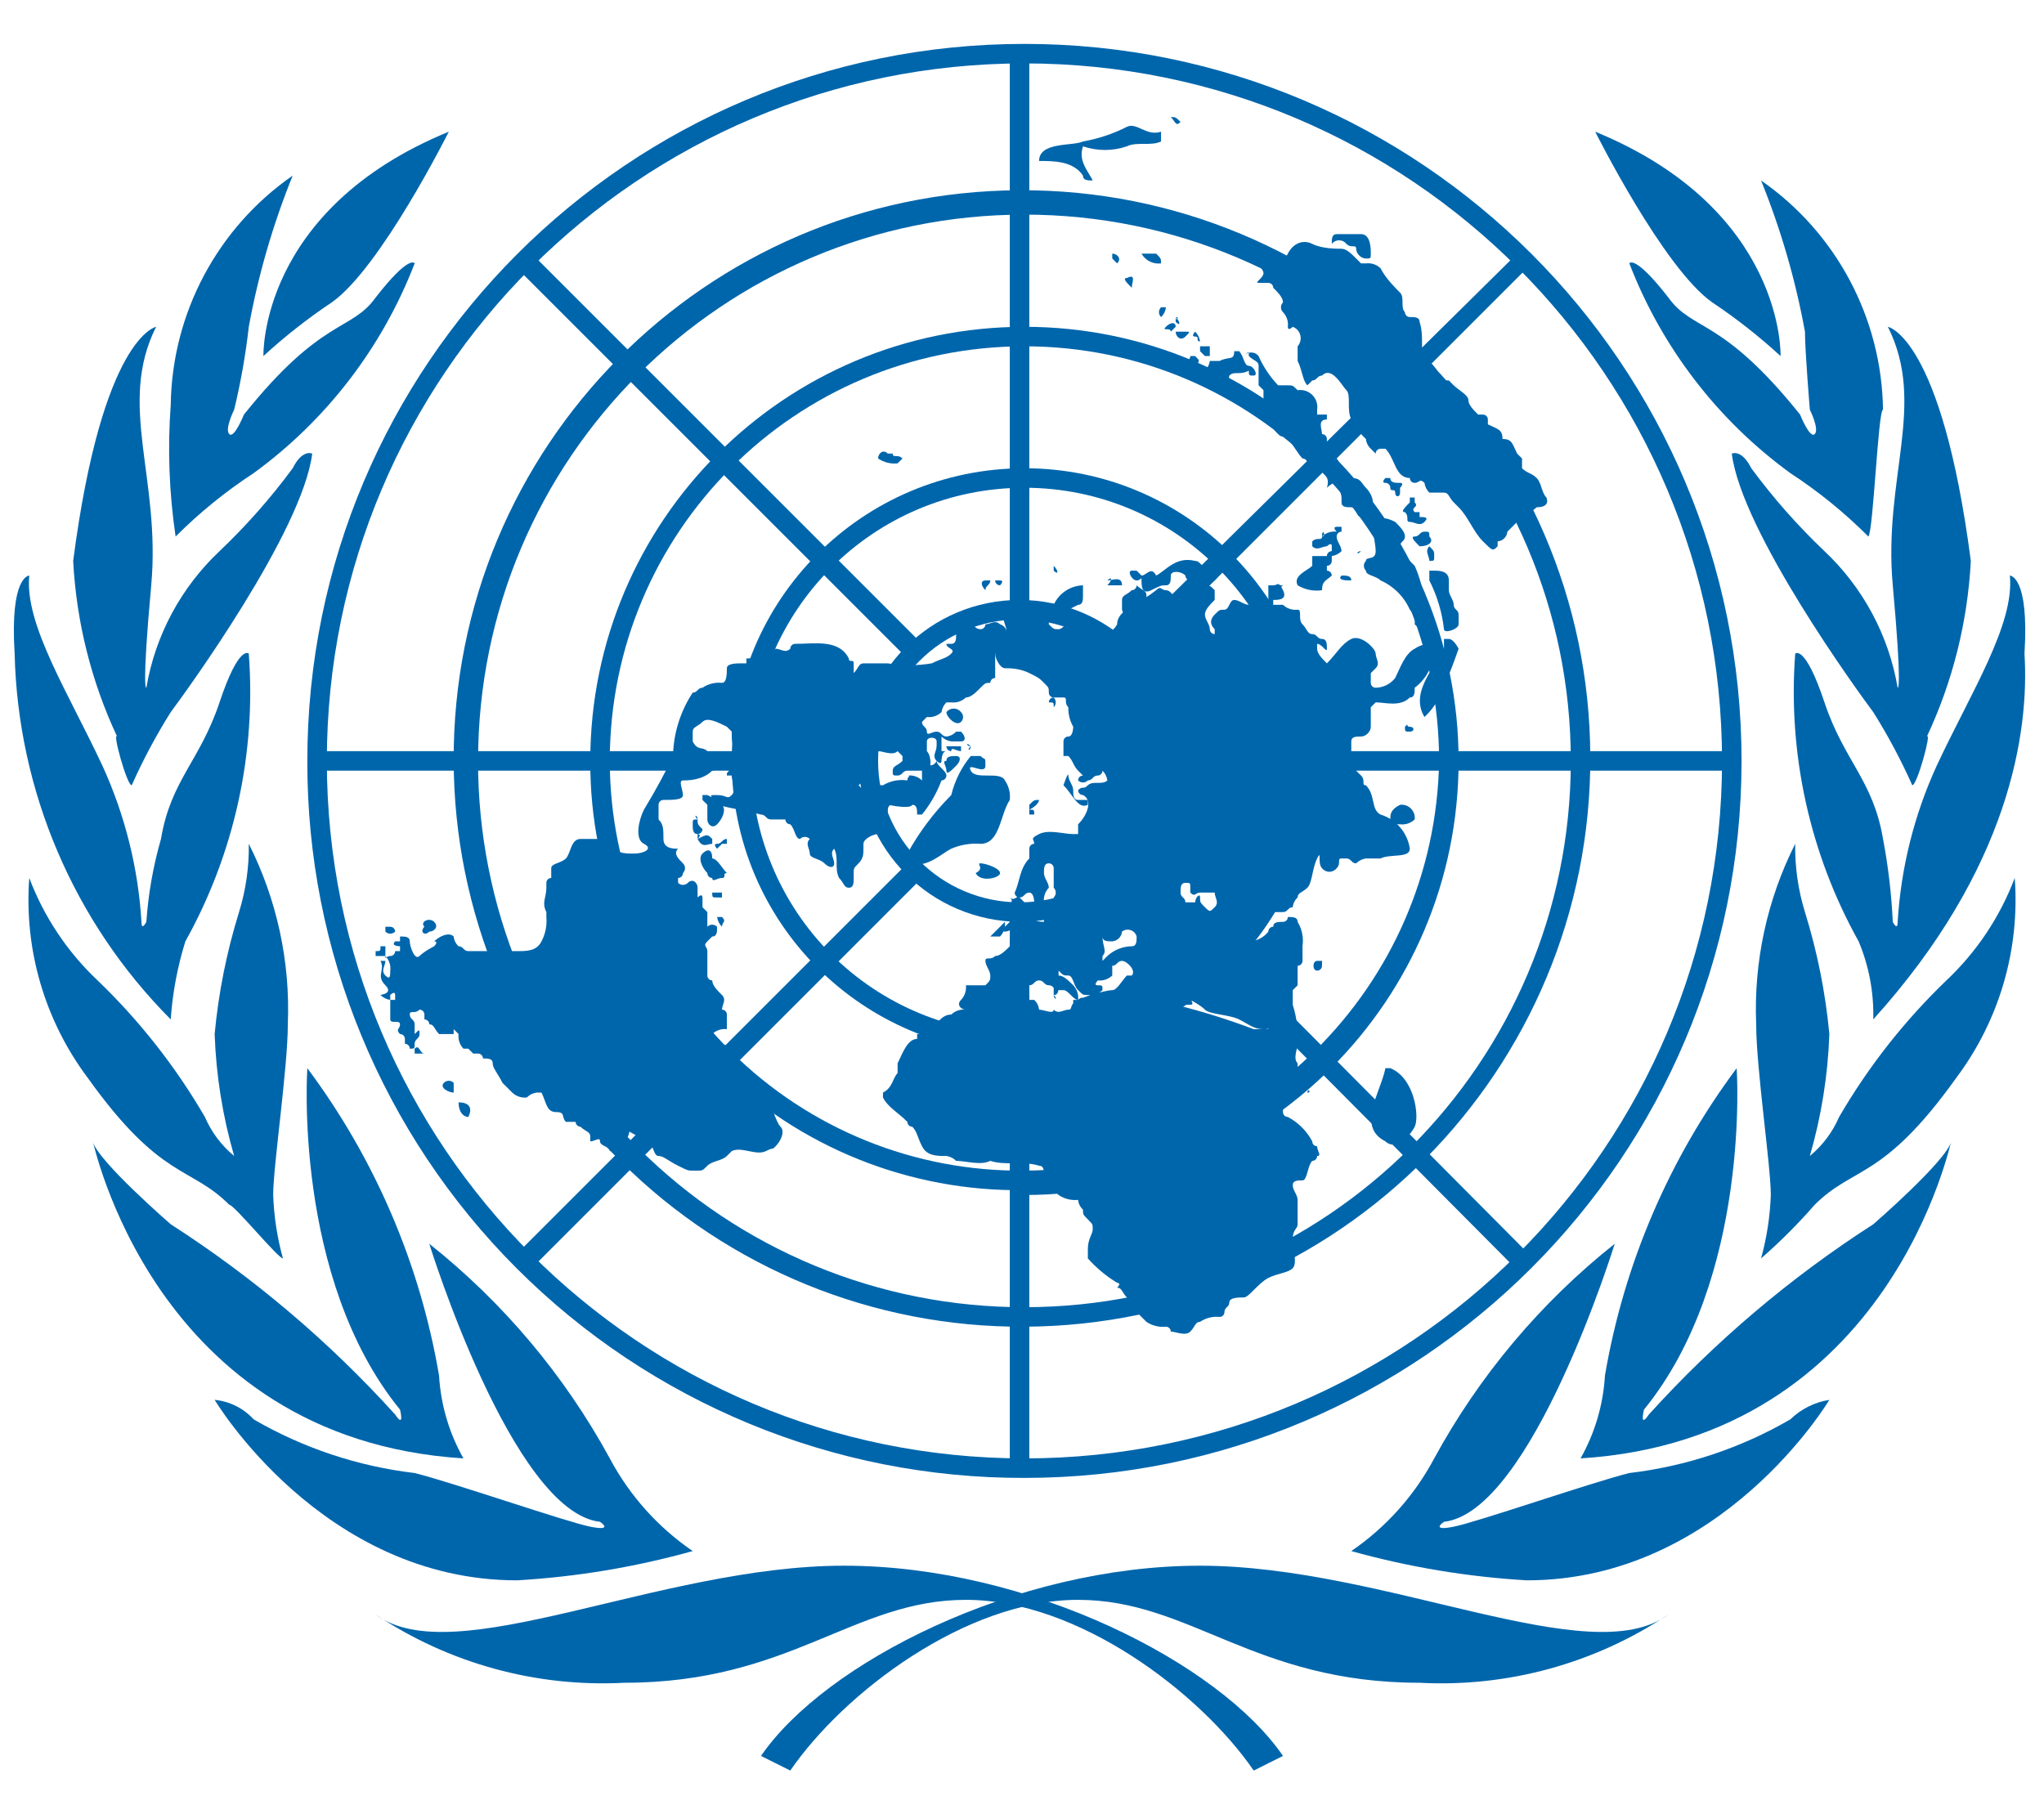
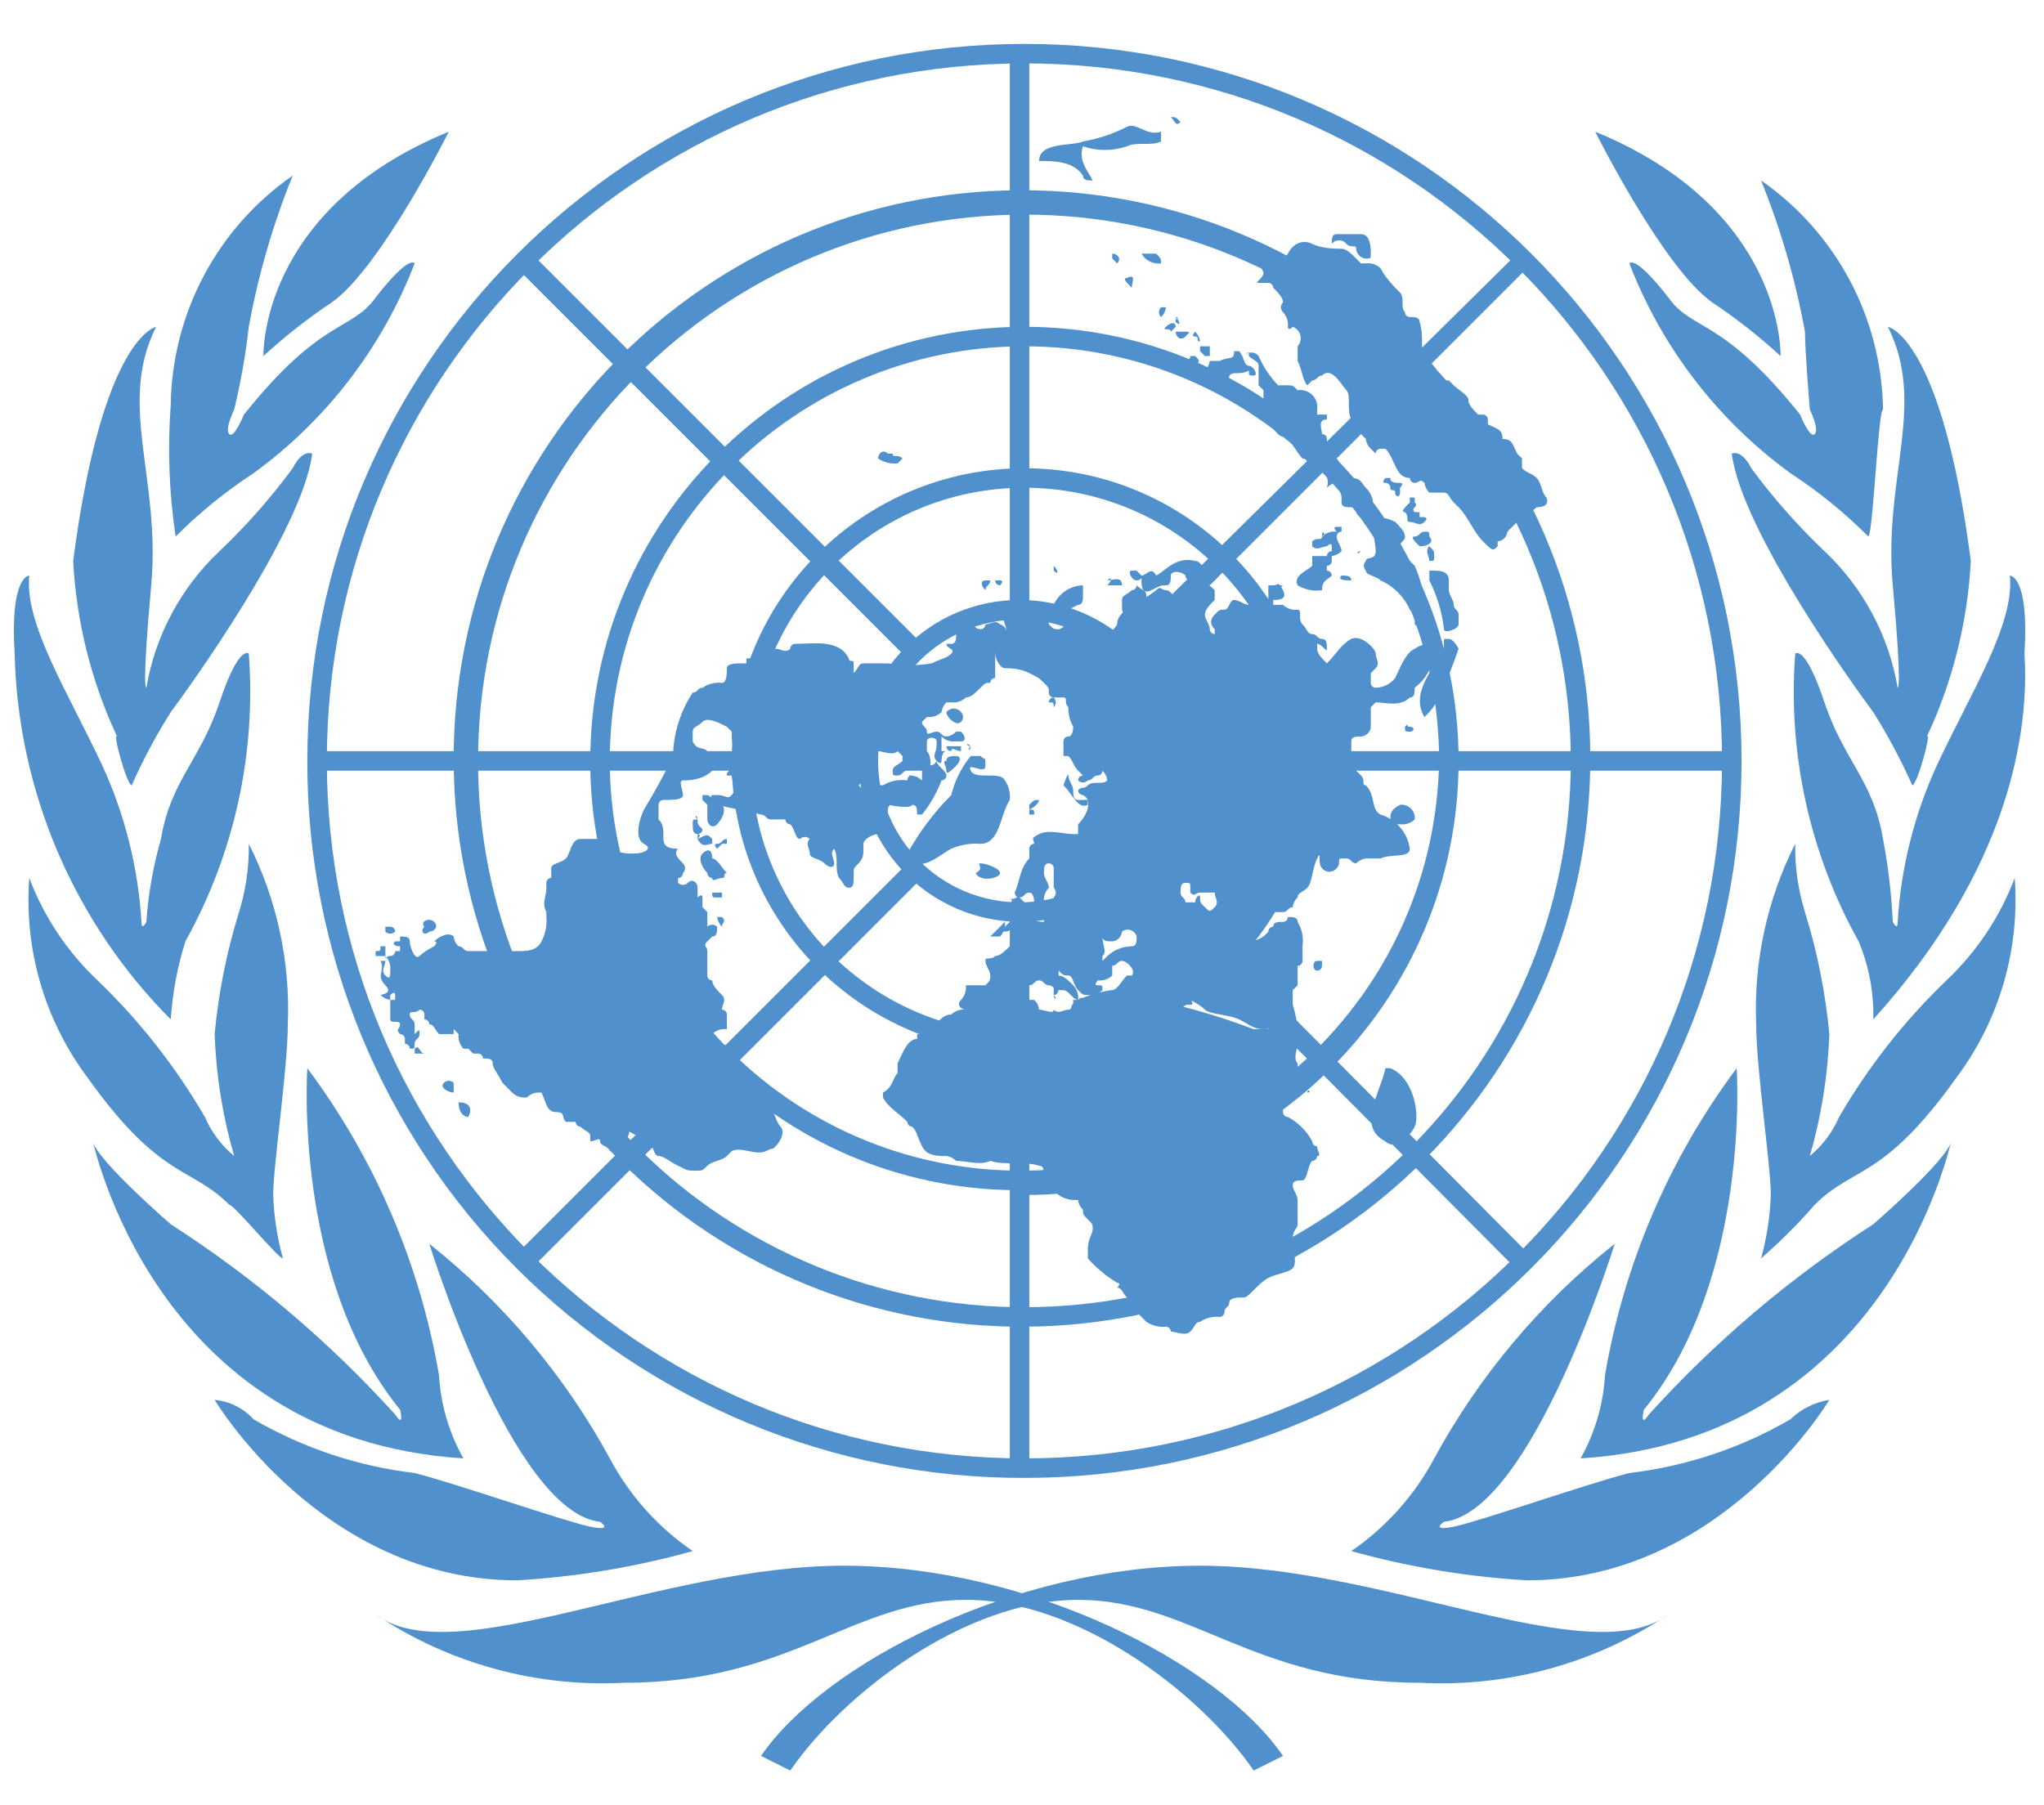
<svg xmlns="http://www.w3.org/2000/svg" id="Layer_1" data-name="Layer 1" viewBox="0 0 41.9 37">
  <defs>
-     <style>.cls-1{fill:#0066ac;}</style>
+     <style>.cls-1{fill:#5091CD;}</style>
  </defs>
  <g id="Page-1">
    <g id="Artboard">
      <g id="ocha-logo">
        <g id="Group">
          <path id="Shape" class="cls-1" d="M17.6,15.6a3.3,3.3,0,1,1,3.3,3.3v-.4A2.9,2.9,0,1,0,18,15.6a2.9,2.9,0,0,0,2.9,2.9v.4a3.33,3.33,0,0,1-3.3-3.3" />
          <path id="Shape-2" data-name="Shape" class="cls-1" d="M15,15.6a6,6,0,1,1,6,6v-.4a5.6,5.6,0,1,0-5.6-5.6A5.59,5.59,0,0,0,21,21.2v.4a6,6,0,0,1-6-6" />
          <path id="Shape-3" data-name="Shape" class="cls-1" d="M12.1,15.6A8.9,8.9,0,1,1,21,24.5V24a8.54,8.54,0,0,0,8.5-8.4,8.5,8.5,0,1,0-17,0A8.41,8.41,0,0,0,21,24v.4a8.77,8.77,0,0,1-8.9-8.8" />
          <path id="Shape-4" data-name="Shape" class="cls-1" d="M9.3,15.6A11.65,11.65,0,1,1,21,27.2v-.4A11.2,11.2,0,1,0,9.8,15.6,11.18,11.18,0,0,0,21,26.8v.4A11.63,11.63,0,0,1,9.3,15.6" />
          <path id="Shape-5" data-name="Shape" class="cls-1" d="M6.3,15.6A14.7,14.7,0,1,1,21,30.3v-.4A14.3,14.3,0,1,0,6.7,15.6,14.3,14.3,0,0,0,21,29.9v.4A14.66,14.66,0,0,1,6.3,15.6" />
          <rect id="Rectangle-path" class="cls-1" x="20.7" y="1.1" width="0.4" height="11.4" />
          <polygon id="Shape-6" data-name="Shape" class="cls-1" points="10.6 5.5 10.9 5.2 18.9 13.2 18.6 13.5 10.6 5.5" />
          <rect id="Rectangle-path-2" data-name="Rectangle-path" class="cls-1" x="6.5" y="15.4" width="11.4" height="0.4" />
          <polygon id="Shape-7" data-name="Shape" class="cls-1" points="10.6 25.7 18.6 17.7 18.9 18 10.9 26 10.6 25.7" />
          <rect id="Rectangle-path-3" data-name="Rectangle-path" class="cls-1" x="20.7" y="18.7" width="0.4" height="11.4" />
          <rect id="Rectangle-path-4" data-name="Rectangle-path" class="cls-1" x="26.94" y="16.11" width="0.4" height="11.3" transform="translate(-7.45 25.47) rotate(-44.83)" />
          <rect id="Rectangle-path-5" data-name="Rectangle-path" class="cls-1" x="24.1" y="15.4" width="11.4" height="0.4" />
          <polygon id="Shape-8" data-name="Shape" class="cls-1" points="23 13.2 31.1 5.2 31.3 5.5 23.3 13.5 23 13.2" />
          <path id="Shape-9" data-name="Shape" class="cls-1" d="M18.7,16.5c.1,0,.1.1.1.2h.1a2.51,2.51,0,0,0,.4-.7.1.1,0,0,0,.1-.1c0-.1-.2-.2-.2-.3-.1.2-.3,0-.4.1v.1h.1V16h0a.37.37,0,0,0-.3-.1c.1,0,0,0,0,.1a.75.75,0,0,0-.5.1c-.1,0-.1,0-.2-.1-.1.1-.1.2-.2.2l-.1-.1c.1-.1.2-.1.2-.2v-.3c.1-.1.1-.2.2-.2s.3.1.4,0l.1.1v.1c-.1.1-.2.1-.2.2s0,.1.1.1.1-.1.2-.1.1,0,.1,0H19c.1,0,.1-.3,0-.4v-.2c0-.1.2-.1.2,0v.1s0,.1.1,0h0v-.2a.35.35,0,0,0,.2.1h.2c.1,0,.1-.1,0-.2h-.1a.31.31,0,0,1-.2.1c-.1,0-.1-.1-.2-.1s-.2.1-.2,0-.1-.1-.1-.2l.1-.1a.37.37,0,0,0,.3-.1.35.35,0,0,1,.1-.2h.1a.37.37,0,0,0,.3-.1c.1,0,.2-.1.3-.2s.1-.1.2-.1a.1.1,0,0,1,.1-.1v-.5a.1.1,0,0,1,.1-.1h-.1s-.1-.1,0-.1.2,0,.2-.1a.19.19,0,0,0-.1-.3c-.1-.1-.2,0-.3,0a.1.1,0,0,1-.1.1c-.1,0-.2-.1-.1-.2h0v-.1h-.1l-.3.3V13h0c0,.1,0,.2-.1.2h-.1c0,.1.2.1.1.2s-.2.1-.4.2a2.72,2.72,0,0,1-.9,0h-.5c-.1,0-.1.1-.2.2h0v-.2c0-.1-.1,0-.1-.1-.2-.4-.7-.3-1.1-.3a.1.1,0,0,0-.1.1c-.1.1-.2,0-.3,0l-.1.1c-.1,0-.2-.1-.3,0s-.1.1-.2.1v.1h-.1c-.1,0-.3,0-.3.1h0c0,.1,0,.3-.1.3a.6.6,0,0,0-.4.1c-.1,0-.1.1-.2.1a2.45,2.45,0,0,0-.4,1.2h0v.1c-.2.4-.3.6-.6,1.1-.1.2-.2.6,0,.7s0,.2-.2.2-.4,0-.4-.2-.2-.1-.3-.1h-.4c-.2,0-.2.3-.3.4s-.3.1-.3.2V18a.1.1,0,0,0-.1.1v.1c0,.2-.1.3,0,.5v.1a.9.9,0,0,1-.1.5c-.1.2-.3.2-.5.2h-1c-.1,0-.1-.1-.2-.1a.31.31,0,0,1-.1-.2c-.1-.1-.3,0-.4.1.1,0,0,.1,0,.1s-.2.1-.3.2-.2-.2-.2-.3-.1-.1-.2-.1v.1H8.1c-.1.1.1.1.1.1v.1H8.1a.1.1,0,0,1-.1.1H8c-.1,0-.1.1-.1,0v-.2H7.8c0,.1,0,.1-.1.1v.1h.2a.37.37,0,0,1,.1.3H8c0,.1,0,.2-.1.1s0-.2,0-.3H7.8c.1.2-.1.3.1.5s-.2.2-.1.2a.35.35,0,0,0,.2.1v-.1s.1-.1.1,0v.1H8v.4c0,.1.2,0,.2.1s-.1.1,0,.2a.1.1,0,0,1,.1.1v.1a.1.1,0,0,1,.1.1c.1,0,.1,0,.1-.1s.1-.1.1-.2,0-.1-.1,0V21c0-.1-.1-.1-.1-.2s.1,0,.2-.1a.1.1,0,0,1,.1.1v.1a.1.1,0,0,1,.1.1c.1,0,.1.1.2.2h.3v-.1l.1.1a.37.37,0,0,0,.1.3h.1l.1.1h.1a.1.1,0,0,1,.1.1h0c.1,0,.2,0,.2.1s.1.2.2.4a29772.51,29772.51,0,0,1,.2.2.37.37,0,0,0,.3.1.35.35,0,0,1,.2-.1h.1c.1.2.1.4.3.4s.1.1.2.2h.2a.1.1,0,0,0,.1.1c.1.1.2.1.2.2v.1c.1,0,.2-.1.2,0s.2.1.2.2h.1v-.1c0-.1.1,0,.2-.1s.1-.2.1-.2.2.1.3.2h.1c.1.1.1.3.2.3s.2.1.4.2.2.1.3.1h.1c.1,0,.1,0,.2-.1s.3-.1.4-.2l.1-.1c.2-.1.5.1.7,0s.1,0,.2-.1.2-.3.1-.4-.2-.5-.3-.7l-.3-.3h-.1c-.1,0-.1-.1-.1-.2a.1.1,0,0,1-.1-.1v-.3c-.1,0-.2-.1-.4-.1a.1.1,0,0,1-.1-.1v-.1a.37.37,0,0,1,.3-.1v-.3a.1.1,0,0,0-.1-.1c0-.1.1-.2,0-.3s-.2-.2-.2-.3a.1.1,0,0,1-.1-.1v-.5c0-.1-.1-.1,0-.2l.1-.1c.1,0,.1-.1.1-.2a.14.14,0,0,0-.2,0v-.3l-.1-.1v-.2s0-.1-.1,0v-.2c0-.1-.1-.2-.2-.1h0a.14.14,0,0,1-.2,0V18a.1.1,0,0,0,.1-.1.14.14,0,0,0,0-.2c-.1-.1-.2-.2-.1-.3-.1,0-.3,0-.3-.2s0-.3-.1-.4v-.3a.1.1,0,0,1,.1-.1c.2,0,.4,0,.4-.1s-.1-.3,0-.3.4,0,.6-.2c.1,0,.1-.1,0-.2a.35.35,0,0,0-.1-.2c-.1-.1-.2,0-.3-.2V15c0-.1.1-.1.2-.2s.3,0,.5.1l.1.1v.1c0,.2.1.4,0,.6s-.1.1-.1.2H15c0,.1.1.3,0,.4s-.1,0-.3,0-.1,0-.1.1l.1.1c.4.1.5.1.9.2.1,0,.1.1.2.1h.3a.1.1,0,0,0,.1.1c.1.1.1.3.2.3a.14.14,0,0,1,.2,0c-.1.1,0,.2,0,.3s.2.1.3.2.2.1.2,0-.1-.2,0-.3c.1.2,0,.4.1.6h0c.1.1.1.2.2.2s.1-.1.1-.2v-.1c0-.1,0-.1.1-.2s.1-.2.1-.3v-.1c0-.1.2-.2.3-.2V17c.1,0,0-.2.1-.2s.1-.1.1-.2.1-.1,0-.1c.5.1.5,0,.5,0" />
          <path id="Shape-10" data-name="Shape" class="cls-1" d="M14.5,16.3h-.1v.1l.1.1v.3c0,.1.1.2.2.1s.2-.3.1-.4-.1-.1-.3-.2" />
          <path id="Shape-11" data-name="Shape" class="cls-1" d="M14.3,17.2h0c.1.2.2.1.3.1v-.1c-.1-.1-.1-.1-.3,0,.1-.1,0-.1,0-.1v.1" />
          <path id="Shape-12" data-name="Shape" class="cls-1" d="M14.6,17.6c0-.2-.1-.2-.2-.1s0,.3.1.4a.1.1,0,0,0,.1.1c0,.1.1,0,.2,0s0-.1.1-.1c-.1-.1-.2-.3-.3-.3" />
          <path id="Shape-13" data-name="Shape" class="cls-1" d="M14.3,16.8c0-.1-.1-.1,0,0-.1,0-.1,0-.1.1s0,.2.1.2a.1.1,0,0,0,.1-.1c-.1-.1-.1-.1-.1-.2" />
          <path id="Shape-14" data-name="Shape" class="cls-1" d="M14.7,17.4l.1-.1h.1v-.1c-.1,0-.1.1-.2.1s0,.1,0,.1" />
          <path id="Shape-15" data-name="Shape" class="cls-1" d="M14.6,18.3c0,.1,0,.1.1.1h.1v-.1h-.2" />
          <path id="Shape-16" data-name="Shape" class="cls-1" d="M14.8,19c0-.1.1-.1,0-.2h-.1a.35.35,0,0,0,.1.2" />
          <path id="Shape-17" data-name="Shape" class="cls-1" d="M8.5,21.5v.1h.2c-.1,0-.1-.2-.2-.1" />
          <path id="Shape-18" data-name="Shape" class="cls-1" d="M9.1,22.2c-.1.1.1.2.2.2v-.2a.14.14,0,0,0-.2,0" />
          <path id="Shape-19" data-name="Shape" class="cls-1" d="M9.4,22.6c0,.2.1.3.2.3.1-.2,0-.3-.2-.3" />
          <path id="Shape-20" data-name="Shape" class="cls-1" d="M19.5,17.4a1.27,1.27,0,0,1,.6-.1c.4,0,.4-.6.6-.9a.6.6,0,0,0-.1-.4c-.1-.2-.6,0-.7-.2s.3.1.3-.1,0-.1-.1-.2h-.2a2,2,0,0,0-.4.8,5.38,5.38,0,0,0-.9,1.2c0,.1,0,.1.1.2.3.1.6-.2.8-.3" />
          <path id="Shape-21" data-name="Shape" class="cls-1" d="M21.3,16.4c-.1,0-.1,0-.2.1v.2h.1c0-.1,0-.1-.1-.1.2-.1.2-.2.2-.2" />
          <path id="Shape-22" data-name="Shape" class="cls-1" d="M20,17.9c.1.2.5.1.5,0s-.3-.2-.4-.2.1.1-.1.2" />
          <path id="Shape-23" data-name="Shape" class="cls-1" d="M20.5,19.2a.37.37,0,0,0,.1-.3l-.3.3h.2" />
          <path id="Shape-24" data-name="Shape" class="cls-1" d="M22.3,16.5v-.1h-.2c-.1,0-.1-.1-.1-.2s-.1-.2-.1-.3-.1.2-.1.2c.2.2.3.5.5.4" />
          <path id="Shape-25" data-name="Shape" class="cls-1" d="M19.9,15.3c-.1-.1-.1,0,0,0-.1.1,0,.1,0,0h0" />
          <path id="Shape-26" data-name="Shape" class="cls-1" d="M8.1,19.1A.1.1,0,0,0,8,19H7.9v.1a.14.14,0,0,0,.2,0" />
          <path id="Shape-27" data-name="Shape" class="cls-1" d="M8.8,19.1c.1,0,.2-.1.1-.2h0c-.1-.1-.3,0-.2.1-.1.1,0,.2.1.1" />
          <path id="Shape-28" data-name="Shape" class="cls-1" d="M20.2,12.1c0-.1.1-.1.1-.2h-.1c-.1,0-.1.1,0,.2h0" />
          <path id="Shape-29" data-name="Shape" class="cls-1" d="M20.5,12s.1-.1,0-.1h-.1a.1.1,0,0,0,.1.1" />
          <path id="Shape-30" data-name="Shape" class="cls-1" d="M19.4,14.6c0,.1.2.3.3.2a.14.14,0,0,0,0-.2.19.19,0,0,0-.3,0" />
          <path id="Shape-31" data-name="Shape" class="cls-1" d="M19.7,15.4v-.1h-.3a.1.1,0,0,0,.1.1c0-.1.1,0,.2,0" />
          <path id="Shape-32" data-name="Shape" class="cls-1" d="M19.4,15.6c-.1,0,0,.1,0,.2s.1,0,.2-.1.1-.2,0-.2-.2,0-.2.1" />
          <path id="Shape-33" data-name="Shape" class="cls-1" d="M19.2,15.3c0,.1-.1.2,0,.3s.1,0,.1,0,0-.2.1-.2h-.1v-.1h-.1" />
          <path id="Shape-34" data-name="Shape" class="cls-1" d="M26.8,22.4c.1,0,0-.1,0,0h0" />
          <path id="Shape-35" data-name="Shape" class="cls-1" d="M21,18.5h0l-.1-.1c0-.1-.1.1-.2,0h0c.1.1,0,.1-.1.2a.1.1,0,0,0,.1.1c0,.1-.1.1,0,.2l-.1.1s-.1.1,0,.1.2-.1.3-.1H21c.1,0,.1-.1.2-.2H21s-.1,0,0-.3h0" />
          <path id="Shape-36" data-name="Shape" class="cls-1" d="M21.6,20.4c0,.1.1.1,0,0,.1,0,.1-.1.1-.2h-.1v.2" />
          <path id="Shape-37" data-name="Shape" class="cls-1" d="M21.7,20.2c.1,0,0-.1,0-.1h-.1a.1.1,0,0,0,.1.1" />
          <path id="Shape-38" data-name="Shape" class="cls-1" d="M22.3,20.5h0c-.1,0-.1-.1-.2,0H22v.1c.2-.1.2-.1.3-.1" />
          <path id="Shape-39" data-name="Shape" class="cls-1" d="M23.3,20.4v-.1c-.1,0-.2.1-.3,0v.1h-.1c.2.1.3,0,.4,0" />
          <path id="Shape-40" data-name="Shape" class="cls-1" d="M23.7,20c0,.2.2.1.2,0s0-.1-.2,0l.1-.1a.1.1,0,0,1-.1.1" />
          <path id="Shape-41" data-name="Shape" class="cls-1" d="M28.5,16.8c0,.1.1.1.2.1a.37.37,0,0,0,.3-.1.27.27,0,0,0-.3-.3c-.2.1-.2.2-.2.3" />
          <path id="Shape-42" data-name="Shape" class="cls-1" d="M28.5,21.9h-.1c-.1.5-.6,1.2,0,1.5.2.2.5-.1.6-.3s0-1-.5-1.2" />
          <path id="Shape-43" data-name="Shape" class="cls-1" d="M27,19.7c-.1,0-.1.2,0,.2a.1.1,0,0,0,.1-.1v-.1H27" />
          <path id="Shape-44" data-name="Shape" class="cls-1" d="M27.4,24.8V25s.2-.1,0-.2h0" />
          <path id="Shape-45" data-name="Shape" class="cls-1" d="M29.7,13.1h-.1v.2c-.2.4-.7.9-.4,1.4h0a1.38,1.38,0,0,0,.3-.4,10.37,10.37,0,0,0,.4-1s-.1-.2-.2-.2" />
          <path id="Shape-46" data-name="Shape" class="cls-1" d="M28.8,14.9c0,.1,0,.1.1.1s.1-.1,0-.1,0-.1-.1,0" />
          <path id="Shape-47" data-name="Shape" class="cls-1" d="M23.7,11.8c-.1-.2-.2,0-.3,0l-.1-.1h-.1c-.1,0,0,.2.1.2s.1-.1.1,0,0,.3.2.2.2-.1.3-.1.1-.1.1-.2.2-.1.3,0a.1.1,0,0,0,.1.1c0,.1.1.1.2.1a.37.37,0,0,0,.3-.1.19.19,0,0,0,0-.3h-.2c-.1,0-.1-.1-.2-.1-.4-.1-.6.2-.8.3" />
          <path id="Shape-48" data-name="Shape" class="cls-1" d="M22.7,12H23c0-.2-.2-.1-.3-.1.1-.1.1,0,0,.1h0" />
          <path id="Shape-49" data-name="Shape" class="cls-1" d="M23.1,12.6c.1-.1.3-.2.4-.3v-.1h0c0-.1-.1-.1-.2-.2a.1.1,0,0,1-.1.1c-.1.1-.2.1-.2.2v.2c.1.3.1.2.1.1" />
          <path id="Shape-50" data-name="Shape" class="cls-1" d="M21.6,11.6v.1c.1.1.1,0,0-.1h0" />
          <path id="Shape-51" data-name="Shape" class="cls-1" d="M18,9.4a.6.6,0,0,0,.4.1l.1-.1c-.1-.1-.2,0-.2-.1h-.1c-.1-.1-.2,0-.2.1h0" />
          <path id="Shape-52" data-name="Shape" class="cls-1" d="M27.1,11c0,.1-.1,0-.2.1v.1c.1.1.2,0,.3,0h0s.1-.1.1,0v.1a.1.1,0,0,0-.1.1h-.3v.2c-.1.1-.4.2-.3.4a.75.75,0,0,0,.5.1h0c0-.2.1-.2.2-.3a.1.1,0,0,0-.1-.1v-.1a.1.1,0,0,0,.1-.1v-.1a.35.35,0,0,0,.2-.1c0-.1-.1-.2-.1-.3a.1.1,0,0,1,.1-.1v-.1h-.1s-.1,0,0,.1a.37.37,0,0,0-.3.1c0-.2.1,0,0,0" />
          <path id="Shape-53" data-name="Shape" class="cls-1" d="M26.1,12c0,.1.1.1.2,0h-.2" />
          <path id="Shape-54" data-name="Shape" class="cls-1" d="M27.5,11.8c-.1.1.1.1.2.1h0c0-.1-.1-.1-.2-.1" />
          <path id="Shape-55" data-name="Shape" class="cls-1" d="M27.9,11.3h0c-.1,0-.1.1,0,0h0" />
          <path id="Shape-56" data-name="Shape" class="cls-1" d="M25.6,7.3c.1.1.2.1.2.2v.4l.1.1v.2c0,.1.1.3.1.4a.1.1,0,0,1,.1.1c0,.1,0,.1.1.2s.1,0,.2.1.2.3.3.4a.1.1,0,0,1,.1.1v.1c.2,0,.5.1.4.4.1-.1.2-.1.2-.2s.1-.3,0-.4-.1-.1-.2-.2V9a.1.1,0,0,0-.1-.1c0-.1-.1-.3.1-.3V8.5H27V8.4a.35.35,0,0,0-.4-.4c-.1-.1-.1-.1-.2-.1h-.2a2.09,2.09,0,0,1-.4-.6.19.19,0,0,0-.3,0c.1-.1.1-.1.1,0h0" />
          <path id="Shape-57" data-name="Shape" class="cls-1" d="M24.7,7.6a.14.14,0,0,0,0,.2h.4a.1.1,0,0,0,.1-.1c.1-.1.2,0,.4-.1,0,.1,0,.1.1.1s0-.2-.1-.2-.1-.2-.2-.3h-.1c0,.2-.1.1-.3.2v.1h0V7.4h-.2a.35.35,0,0,1-.1.2" />
          <path id="Shape-58" data-name="Shape" class="cls-1" d="M22.4,3.7c-.1-.2-.3-.4-.2-.7a1.39,1.39,0,0,0,.9,0c.2-.1.5,0,.7-.1V2.7c-.3.1-.5-.2-.7-.1a3.18,3.18,0,0,1-.9.3c-.2.1-.9,0-.9.4.3,0,.7,0,.9.3,0,.1.1.1.2.1" />
          <path id="Shape-59" data-name="Shape" class="cls-1" d="M23.4,5.2a.4.4,0,0,0,.4.2c0-.1,0-.1-.1-.2h-.3" />
          <path id="Shape-60" data-name="Shape" class="cls-1" d="M23.1,5.7c-.1,0,0,.1.1.2,0-.1.1-.3-.1-.2" />
          <path id="Shape-61" data-name="Shape" class="cls-1" d="M22.9,5.4h0c.1-.1,0-.2-.1-.2v.1l.1.1" />
          <path id="Shape-62" data-name="Shape" class="cls-1" d="M23.8,6.5h0a.31.31,0,0,0,.1-.2h-.1a.14.14,0,0,0,0,.2" />
          <path id="Shape-63" data-name="Shape" class="cls-1" d="M24.1,6.5v.1c.1.1.1,0,0-.1h0c.1,0,0,.1,0,0" />
          <path id="Shape-64" data-name="Shape" class="cls-1" d="M24,6.8h0l.1-.1h0c0-.1-.1-.1-.2,0s.1,0,.1.1" />
          <path id="Shape-65" data-name="Shape" class="cls-1" d="M24.1,6.8h0c0,.1.1.2.2.1s.1-.1,0-.1Z" />
          <path id="Shape-66" data-name="Shape" class="cls-1" d="M24.6,7h0a.35.35,0,0,0-.1-.2s-.1.1,0,.1,0,.1.1.1" />
          <path id="Shape-67" data-name="Shape" class="cls-1" d="M24.7,7.3h.1V7.2h0V7.1h-.2v.1l.1.1" />
          <path id="Shape-68" data-name="Shape" class="cls-1" d="M24.5,7.5h0c.1-.1.1-.1,0-.2h-.1a.1.1,0,0,1-.1.1c.1.1.1.1.2.1" />
          <path id="Shape-69" data-name="Shape" class="cls-1" d="M24.2,2.5h0c-.1-.1-.1-.1-.2-.1.1.1.1.2.2.1" />
          <path id="Shape-70" data-name="Shape" class="cls-1" d="M27.6,5c.1.1.2,0,.2.1s.1.2.2.2.1,0,.1-.1,0-.4-.2-.4h-.5c-.1,0-.1.1-.1.2a.19.19,0,0,1,.3,0" />
          <path id="Shape-71" data-name="Shape" class="cls-1" d="M31.7,10.2c-.1-.1-.1-.3-.2-.4s-.2-.1-.3-.2V9.4l-.1-.1C31,9.1,31,9,30.8,9c0-.2-.1-.2-.3-.3V8.6a.1.1,0,0,0-.1-.1h-.1c-.1-.1-.2-.2-.2-.3s-.2-.2-.3-.3l-.1-.1c-.1,0-.2,0-.2-.1s-.2-.3-.3-.4,0-.4-.1-.7c0-.1-.1-.1-.2-.1a.1.1,0,0,1-.1-.1c-.1-.1,0-.3-.1-.4s-.3-.3-.4-.5a.37.37,0,0,0-.3-.1h-.1l-.1-.1c-.1-.1-.2-.2-.3-.2s-.4,0-.6-.1-.4,0-.5.2-.3.2-.5.2,0,.1,0,.2-.2.2-.1.2H26a.1.1,0,0,1,.1.1c.1.1.2.2.2.3a.14.14,0,0,0,0,.2.37.37,0,0,1,.1.3c0,.1.1,0,.1,0a.25.25,0,0,1,.1.4v.3c.1.2.1.4.2.5l.1-.1c.1,0,.1-.1.2-.1.2-.2.4.2.5.3s0,.4.1.6A1.38,1.38,0,0,0,28,9a.31.31,0,0,0,.1.2l.1.1a.1.1,0,0,1,.1-.1h.1c.2.2.2.6.5.6a.1.1,0,0,0,.1.1c.1,0,.1-.1.2,0a.35.35,0,0,0,.1.2h.3c.1,0,.1.1.2.2l.1.1c.2.2.3.5.5.7s.2.2.3.1v-.1a.22.22,0,0,0,.2-.2l.3-.3h0c.1-.1.2-.1.3-.2.3,0,.2-.2.2-.2" />
          <path id="Shape-72" data-name="Shape" class="cls-1" d="M27.5,10.3c0,.1.1.1.2.1s.1.2.2.2.1-.1.1-.2h.1c.1-.1,0-.3-.1-.4s-.1-.2-.3-.2-.1,0-.2.1,0,.2,0,.3v.1" />
          <path id="Shape-73" data-name="Shape" class="cls-1" d="M28.2,10.7c-.1.2,0,.4,0,.6s-.2.1-.2.2a.14.14,0,0,0,0,.2c0,.1.2.1.3.2a1.17,1.17,0,0,1,.6.6.37.37,0,0,1,.1.3c.1.1.2.1.2.2s.1.1.1,0a.3.3,0,0,0,0-.4c-.1-.1-.1-.1-.1-.2a2.35,2.35,0,0,0-.2-.8l-.3-.3v-.1c0-.1.1-.1.1-.2s-.1-.2-.2-.3h0c-.2-.1-.3-.1-.4,0" />
          <path id="Shape-74" data-name="Shape" class="cls-1" d="M29.7,12.1v-.2c0-.2-.2-.2-.3-.2h-.1v.2a2.93,2.93,0,0,1,.3,1c0,.1.3,0,.3-.1v-.2c0-.1-.1-.1-.1-.2s-.1-.2-.1-.3" />
          <path id="Shape-75" data-name="Shape" class="cls-1" d="M29.3,11.2c-.1.1,0,.2,0,.3h0c.1,0,.1,0,.1-.1s0-.1-.1-.2h0" />
          <path id="Shape-76" data-name="Shape" class="cls-1" d="M29.3,11c0-.1,0-.1-.1-.1s-.1.1-.2.1,0,.1.1.2h0c.2,0,.3-.1.2-.2h0" />
          <path id="Shape-77" data-name="Shape" class="cls-1" d="M28.8,10.5c.1.1,0,.2.1.2s.2.1.3,0,0-.1-.1-.1v-.1H29c-.1-.1.1-.1,0-.2v-.1h-.1v.1c-.1.1-.2.2-.1.2" />
          <path id="Shape-78" data-name="Shape" class="cls-1" d="M28.7,9.9c-.1,0-.2,0-.2-.1h-.1s-.1.1,0,.1a.1.1,0,0,1,.1.1c0,.1.1,0,.1.1s.1.1.1,0V10h0s.1-.1,0-.1" />
          <path id="Shape-79" data-name="Shape" class="cls-1" d="M21.6,14.5h0a.14.14,0,0,0,0-.2.1.1,0,0,0-.1.1h0c.1,0,.1,0,.1.1" />
          <path id="Shape-80" data-name="Shape" class="cls-1" d="M29.4,13.2a.6.6,0,0,0-.4.1c-.2.1-.3.4-.4.6a.52.52,0,0,1-.4.2.1.1,0,0,1-.1-.1v-.2l.1-.1c.1-.1,0-.2,0-.3s-.3-.4-.5-.3-.3.3-.5.5h0c-.1-.1-.2-.2-.2-.3v-.1c.1,0,.2.2.2.1s0-.2-.1-.2-.1-.1-.2-.1-.1-.1-.2-.2,0-.3-.1-.3a.37.37,0,0,1-.3-.1h-.2v-.1c.1,0,.3,0,.2-.2s-.1-.1-.2-.1H26v.3a.37.37,0,0,1-.3.1h-.1c-.1,0-.2-.1-.3-.1s-.1.2-.2.2-.1,0-.2.1-.1.2,0,.3V13a.1.1,0,0,1-.1-.1c0-.1-.1-.2-.1-.3s.1-.2.2-.3v-.2c-.1-.1-.1-.1-.2-.1s-.3.4-.5.3-.2-.2-.3-.2-.1-.1-.2,0a2.19,2.19,0,0,1-.5.3c-.1.1-.3.2-.3.4a.38.38,0,0,1-.6.1c-.1-.1-.2-.2-.3-.2s-.2.2-.3.2-.1,0-.2-.1v-.1l.6-.3c.1,0,.1-.1.1-.2V12a.68.68,0,0,0-.6.4.1.1,0,0,1-.1.1c-.2,0-.3.1-.5,0l-.1-.2c-.1.1-.1.2-.2.2l-.1.1c-.1.1.1.3,0,.4s-.2.1-.3.1v.2c0,.1.1,0,.1.1s.1.3.2.3.3,0,.5.1.2.1.3.2.1.1.1.2a.1.1,0,0,0,.1.1h.2c.1,0,0,.1.1.2a.76.76,0,0,0,.1.4s0,.2-.1.2a.1.1,0,0,0-.1.1v.3h.1c.1.1.1.2.2.3l.1.1a.1.1,0,0,0-.1.1.14.14,0,0,0,.2,0c.1,0,.1-.1.2-.1a.1.1,0,0,0,.1-.1.35.35,0,0,1,.1.2c-.1.1-.3,0-.4.1s-.1,0-.2.1a.1.1,0,0,0,.1.1c.2.1.1.4-.1.6v.2H22c-.2,0-.5-.1-.7,0s-.1.1-.1.2h0a.1.1,0,0,0-.1.1v.2c-.2.2-.2.5-.3.7a.1.1,0,0,0,.1.1c.1,0,.1-.1.2-.1s.1.2.1.2.2.1.2,0a.37.37,0,0,1,.1-.3c0-.1-.1-.2-.1-.3s0-.2.1-.2a.1.1,0,0,1,.1.1v.4a.14.14,0,0,1,0,.2.1.1,0,0,1-.1.1v.2c-.1.1-.1.1-.1.2-.2,0-.4-.1-.3-.3-.1,0-.1,0-.2.1V19c-.1.1-.1.2-.2.3v.1c-.1.1-.2.2-.3.2h0c-.1.1-.2,0-.2.1s.1.2.1.3,0,.1-.1.2h-.4a.37.37,0,0,1-.1.3c-.1.1,0,.2.1.2s.1.2.2.2.1.1.2.1a.22.22,0,0,0,.2-.2c0-.1.1,0,.2,0h.1a.14.14,0,0,0,0-.2l.4-.4c.1,0,.1-.1.2-.1s.1.1.2.1.1.1.2.1h.1c.1,0,.2.2.3.2h0a.37.37,0,0,0-.1-.3c-.1-.1-.2-.2-.3-.2v-.1h0c.1.1.1.1.2.1s.1.2.2.3.1.1.2.1a.37.37,0,0,0,.3-.1c0-.1,0-.1-.1-.1s0-.1.1-.2,0-.2,0-.3v-.1h0c.1-.1,0-.2,0-.4h0c0,.1.1.1.2.1a.22.22,0,0,0,.2-.2.19.19,0,0,1,.3.1c0,.1,0,.2-.1.2a.76.76,0,0,0-.5.2l-.1.1c-.1.1-.1.1-.1.2l-.1.1a.1.1,0,0,1,.1.1.37.37,0,0,0,.3-.1v-.2c.1,0,.1-.1.2-.1s.3.2.2.3h-.1c-.1.1-.2.3-.3.3s-.5.1-.7.2-.1.2-.2.2-.2.1-.3,0h0c0,.1-.2,0-.3,0a.31.31,0,0,0-.1-.2h-.1v-.1h-.8a.1.1,0,0,0-.1.1l-.1.1a.37.37,0,0,1-.3.1.37.37,0,0,0-.3.1c-.2,0-.3.2-.4.3a.37.37,0,0,1-.3.1v.1c-.2,0-.3.3-.4.5V22c-.1.1-.1.3-.3.4v.1c.1.2.3.3.5.5a.1.1,0,0,0,.1.1c.1.1.1.2.2.4s.3.2.5.2a.35.35,0,0,1,.2.1c.2,0,.5.1.7,0,.3.1.7,0,1,.1.1,0,.1.1.1.2s.2.3.3.4a.6.6,0,0,0,.4.1.31.31,0,0,0,.1.2c0,.1,0,.1.1.2s.1.1.1.2-.1.2-.1.4v.2a2.65,2.65,0,0,0,.6.5s.1,0,0,.1c.1,0,.1.1.2.2s0,.1.1.2l.3.3a.6.6,0,0,0,.4.1.1.1,0,0,1,.1.1c.1,0,.3.1.4,0s.1-.2.2-.2A.6.6,0,0,1,25,27a.1.1,0,0,0,.1-.1c0-.1.1-.1.1-.2s.2-.1.3-.1.3-.3.5-.4.4-.1.5-.2,0-.4,0-.6.1-.2.1-.3v-.5c0-.1-.1-.2-.1-.3s.1-.1.2-.1.1-.3.2-.4a.1.1,0,0,0,.1-.1c.1,0,0-.1,0-.2a.1.1,0,0,1-.1-.1,1.21,1.21,0,0,0-.5-.5.1.1,0,0,1-.1-.1v-.1c-.1,0,0-.1-.1-.1h.1c.1-.1.1-.3.2-.4a.1.1,0,0,0,.1-.1v-.3c-.1-.1,0-.3,0-.4a2.2,2.2,0,0,0-.1-.8c0-.1-.1-.1-.2-.1a.1.1,0,0,1-.1.1.31.31,0,0,1-.1.2c0,.1-.2.1-.2.2s0,.1-.1.2l-.1.1c.4-.3.3-.3.3-.2h-.3a14.24,14.24,0,0,0-1.6-.5h.3c.1,0,0-.1,0-.1s.2.1.3.2.5.1.7.2.3.2.5.2.3-.1.4-.1v-.1c.1-.1.2-.2.2-.3v-.3l.1-.1v-.4a.1.1,0,0,0,.1-.1v-.3a.75.75,0,0,0-.1-.5c0-.1-.1-.1-.2-.1a.1.1,0,0,1-.1.1c-.1,0-.2,0-.2.1a.1.1,0,0,0-.1.1.52.52,0,0,1-.4.2c-.1,0-.2,0-.2-.1s.2-.2.4-.2l.1-.1a.22.22,0,0,1,.2-.2h.2c.1,0,.1-.1.2-.1a.31.31,0,0,1,.1-.2c0-.1.1-.1.2-.2s.1-.4.2-.6,0,.1.1.2a.19.19,0,0,0,.3,0c.1-.1,0-.2.1-.2h.1c.1,0,.1.1.2.1a.35.35,0,0,1,.2-.1h.3c.2-.1.6,0,.6-.2a.86.86,0,0,0-.6-.7c-.2-.1-.1-.4-.3-.6-.1,0,0-.1-.1-.2l-.1-.1-.1-.1v-.5c0-.1.1-.1.2-.1s.2-.1.2-.2v-.4l.1-.1c.2,0,.5.1.7-.1.1,0,.1-.1.1-.2a1,1,0,0,0,.4-.8c-.1.1,0,.1,0-.1.1.1.1,0,0,0m-4.5,5.4h0c-.1.1-.1.1-.2,0s-.1-.1-.1-.2-.1,0-.1.1h-.2c0-.1-.1-.1-.1-.2s0-.2.1-.2.1,0,.1.1h0v.1c.1.1.1,0,.2,0h.3c0,.1.1.2,0,.3h0" />
          <path id="Shape-81" data-name="Shape" class="cls-1" d="M15.6,36c1.3-1.9,5.2-3.9,9-3.9s8,2.2,9.6,1a8.38,8.38,0,0,1-5.1,1.4c-3.4,0-4.7-1.7-7-1.7s-4.8,1.9-5.9,3.5Z" />
          <path id="Shape-82" data-name="Shape" class="cls-1" d="M27.7,31.8a5.34,5.34,0,0,0,1.7-1.9,14.44,14.44,0,0,1,3.7-4.4s-1.7,5.5-3.5,5.7c0,0-.3.2.2.1s2.8-.9,3.6-1.1a8.58,8.58,0,0,0,3.3-1.1,1.48,1.48,0,0,1,.8-.4s-2.2,3.7-6.2,3.7a17.1,17.1,0,0,1-3.6-.6" />
          <path id="Shape-83" data-name="Shape" class="cls-1" d="M32.4,29.9a3.92,3.92,0,0,0,.5-1.7,14.64,14.64,0,0,1,2.7-6.3s.3,4.3-1.9,7c0,0-.1.4.1.1a22.93,22.93,0,0,1,4.6-3.9s1.5-1.3,1.6-1.7c0-.1-1.2,6.1-7.6,6.5" />
          <path id="Shape-84" data-name="Shape" class="cls-1" d="M36.1,25.8a5.62,5.62,0,0,0,.2-1.3c0-.6-.3-2.6-.3-3.5a7.53,7.53,0,0,1,.8-3.7,4.5,4.5,0,0,0,.2,1.4,12.29,12.29,0,0,1,.5,2.5,10.27,10.27,0,0,1-.4,2.5,2.13,2.13,0,0,0,.6-.8,12.81,12.81,0,0,1,2.2-2.8A5.62,5.62,0,0,0,41.3,18a6.08,6.08,0,0,1-1.2,4.1c-1.5,2.1-2.1,1.8-2.9,2.6a11.41,11.41,0,0,1-1.1,1.1" />
          <path id="Shape-85" data-name="Shape" class="cls-1" d="M38.4,20.9a3.87,3.87,0,0,0-.3-1.6,10.5,10.5,0,0,1-1.3-5.9s.2-.2.6,1,1,1.6,1.2,2.8a12,12,0,0,1,.2,1.7s.1.2.1,0a9,9,0,0,1,.8-3.2c.7-1.5,1.6-2.9,1.5-3.9,0,0,.4,0,.3,1.6.1,1.6-.3,4.4-3.1,7.5" />
          <path id="Shape-86" data-name="Shape" class="cls-1" d="M39.2,16.1a12,12,0,0,0-.8-1.5c-.3-.4-2.7-3.7-2.9-5.3,0,0,.2-.1.4.3a12.94,12.94,0,0,0,1.5,1.7,5,5,0,0,1,1.5,2.8s.1.1-.1-2.1.7-3.7-.1-5.3c0,0,1.1.2,1.7,4.8a9.68,9.68,0,0,1-.9,3.6c.1-.1-.2,1-.3,1" />
          <path id="Shape-87" data-name="Shape" class="cls-1" d="M38.3,11a9.94,9.94,0,0,0-1.6-1.3,9.58,9.58,0,0,1-3.3-4.3s.1-.2.8.7c.5.7,1.1.4,2.7,2.4,0,0,.2.5.3.4s-.1-.5-.1-.5S37,7.2,37,6.8a15.83,15.83,0,0,0-.9-3.1,5.82,5.82,0,0,1,2.5,4.7c-.1,0-.2,2.5-.3,2.6" />
          <path id="Shape-88" data-name="Shape" class="cls-1" d="M36.5,7.3s.1-3-3.8-4.6c0,0,1.4,2.8,2.4,3.5a11.57,11.57,0,0,1,1.4,1.1" />
          <path id="Shape-89" data-name="Shape" class="cls-1" d="M26.3,36c-1.3-1.9-5.2-3.9-9-3.9s-8,2.2-9.6,1a8.38,8.38,0,0,0,5.1,1.4c3.4,0,4.7-1.7,7-1.7s4.8,1.9,5.9,3.5Z" />
          <path id="Shape-90" data-name="Shape" class="cls-1" d="M14.2,31.8a5.34,5.34,0,0,1-1.7-1.9,14.44,14.44,0,0,0-3.7-4.4s1.7,5.5,3.5,5.7c0,0,.3.2-.2.1s-2.8-.9-3.6-1.1a8.58,8.58,0,0,1-3.3-1.1,1.24,1.24,0,0,0-.8-.4s2.2,3.7,6.2,3.7a17.1,17.1,0,0,0,3.6-.6" />
          <path id="Shape-91" data-name="Shape" class="cls-1" d="M9.5,29.9A3.92,3.92,0,0,1,9,28.2a14.64,14.64,0,0,0-2.7-6.3s-.3,4.3,1.9,7c0,0,.1.4-.1.1a22.93,22.93,0,0,0-4.6-3.9S2,23.8,1.9,23.4c0-.1,1.2,6.1,7.6,6.5" />
          <path id="Shape-92" data-name="Shape" class="cls-1" d="M5.8,25.8a5.62,5.62,0,0,1-.2-1.3c0-.6.3-2.6.3-3.5a7.53,7.53,0,0,0-.8-3.7,4.5,4.5,0,0,1-.2,1.4,12.29,12.29,0,0,0-.5,2.5,10.27,10.27,0,0,0,.4,2.5,2.13,2.13,0,0,1-.6-.8A12.81,12.81,0,0,0,2,20.1,5.62,5.62,0,0,1,.6,18a6.08,6.08,0,0,0,1.2,4.1c1.5,2.1,2.1,1.8,2.9,2.6.1,0,1,1.1,1.1,1.1" />
          <path id="Shape-93" data-name="Shape" class="cls-1" d="M3.5,20.9a6.93,6.93,0,0,1,.3-1.6,10.5,10.5,0,0,0,1.3-5.9s-.2-.2-.6,1-1,1.6-1.2,2.8A8.18,8.18,0,0,0,3,18.9s-.1.2-.1,0a9,9,0,0,0-.8-3.2C1.4,14.2.5,12.8.6,11.8c0,0-.4,0-.3,1.6a11,11,0,0,0,3.2,7.5" />
          <path id="Shape-94" data-name="Shape" class="cls-1" d="M2.7,16.1a12,12,0,0,1,.8-1.5c.3-.4,2.7-3.7,2.9-5.3,0,0-.2-.1-.4.3a12.94,12.94,0,0,1-1.5,1.7A5,5,0,0,0,3,14.1s-.1.1.1-2.1-.7-3.7.1-5.3c0,0-1.1.2-1.7,4.8a9.68,9.68,0,0,0,.9,3.6c-.1-.1.2,1,.3,1" />
          <path id="Shape-95" data-name="Shape" class="cls-1" d="M3.6,11A9.94,9.94,0,0,1,5.2,9.7,9.58,9.58,0,0,0,8.5,5.4s-.1-.2-.8.7c-.5.7-1.1.4-2.7,2.4,0,0-.2.5-.3.4s.1-.5.1-.5a13.88,13.88,0,0,0,.3-1.7A15.83,15.83,0,0,1,6,3.6,5.82,5.82,0,0,0,3.5,8.3,12.21,12.21,0,0,0,3.6,11" />
          <path id="Shape-96" data-name="Shape" class="cls-1" d="M5.4,7.3s-.1-3,3.8-4.6c0,0-1.4,2.8-2.4,3.5A11.57,11.57,0,0,0,5.4,7.3" />
        </g>
      </g>
    </g>
  </g>
</svg>
